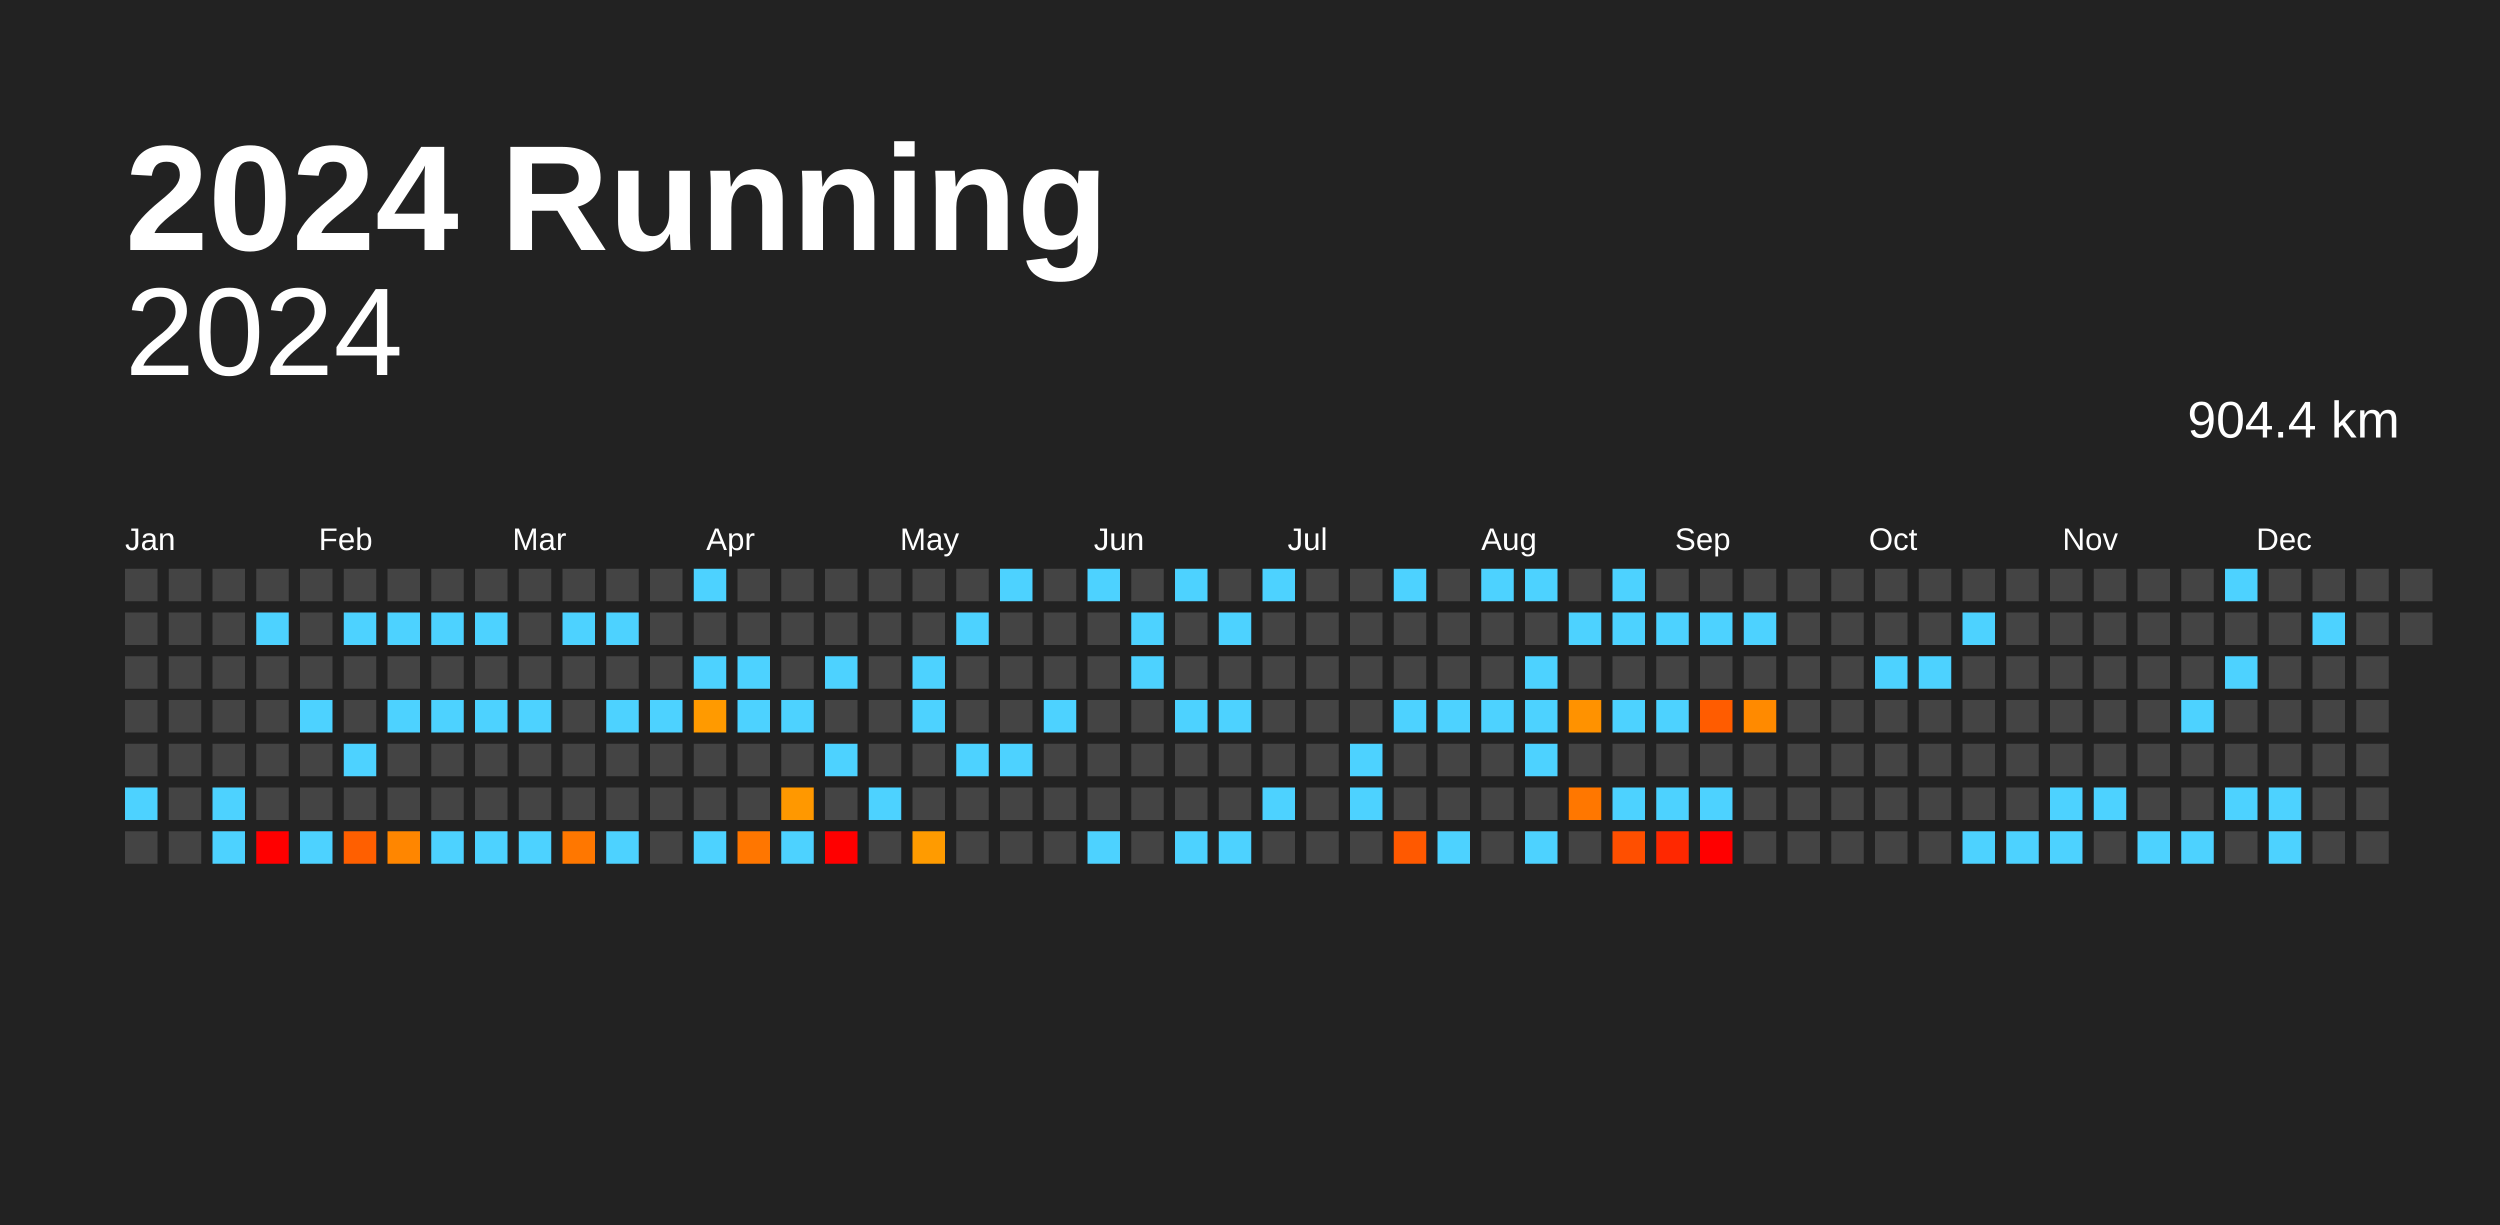
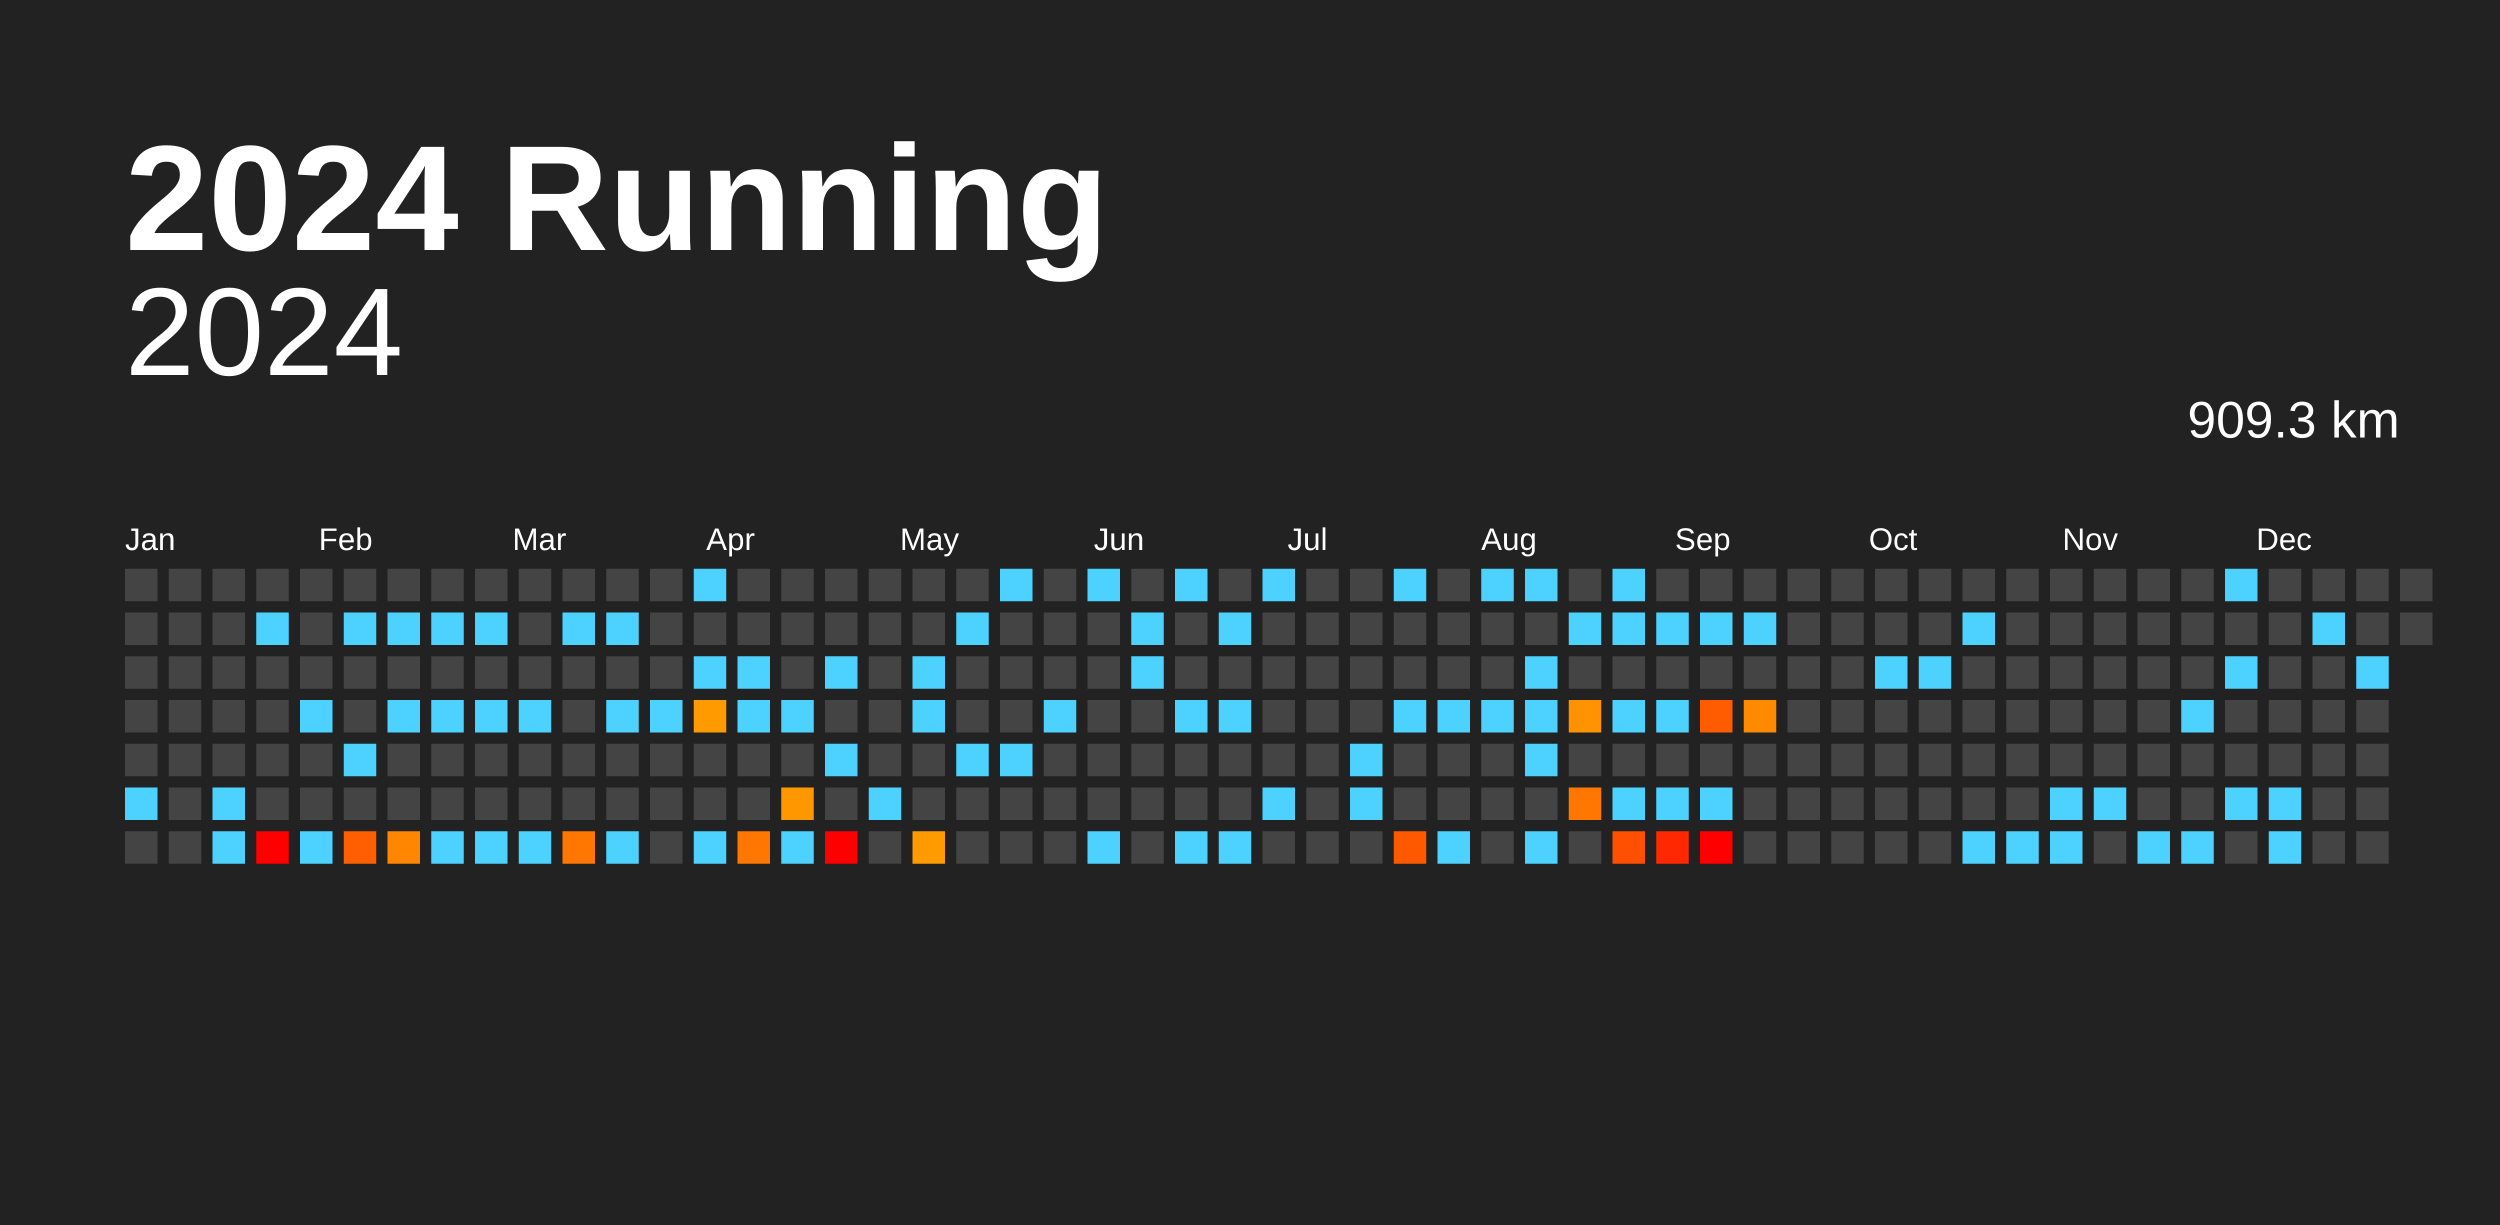
<svg xmlns="http://www.w3.org/2000/svg" baseProfile="full" height="98mm" version="1.1" viewBox="0,0,200,98" width="200mm">
  <defs />
  <rect fill="#222222" height="98" width="200" x="0" y="0" />
  <text fill="#FFFFFF" style="font-size:12px; font-family:Arial; font-weight:bold;" x="10" y="20">2024 Running</text>
  <text alignment-baseline="hanging" fill="#FFFFFF" style="font-size:10.0px; font-family:Arial;" x="10" y="30">2024</text>
-   <text alignment-baseline="hanging" fill="#FFFFFF" style="font-size:4.125px; font-family:Arial;" x="175" y="35">904.4 km</text>
+   <text alignment-baseline="hanging" fill="#FFFFFF" style="font-size:4.125px; font-family:Arial;" x="175" y="35">909.3 km</text>
  <text fill="#FFFFFF" style="font-size:2.5px; font-family:Arial" x="10.0" y="44">Jan</text>
  <text fill="#FFFFFF" style="font-size:2.5px; font-family:Arial" x="25.5" y="44">Feb</text>
  <text fill="#FFFFFF" style="font-size:2.5px; font-family:Arial" x="41.0" y="44">Mar</text>
  <text fill="#FFFFFF" style="font-size:2.5px; font-family:Arial" x="56.5" y="44">Apr</text>
  <text fill="#FFFFFF" style="font-size:2.5px; font-family:Arial" x="72.0" y="44">May</text>
  <text fill="#FFFFFF" style="font-size:2.5px; font-family:Arial" x="87.5" y="44">Jun</text>
  <text fill="#FFFFFF" style="font-size:2.5px; font-family:Arial" x="103.0" y="44">Jul</text>
  <text fill="#FFFFFF" style="font-size:2.5px; font-family:Arial" x="118.5" y="44">Aug</text>
  <text fill="#FFFFFF" style="font-size:2.5px; font-family:Arial" x="134.0" y="44">Sep</text>
  <text fill="#FFFFFF" style="font-size:2.5px; font-family:Arial" x="149.5" y="44">Oct</text>
  <text fill="#FFFFFF" style="font-size:2.5px; font-family:Arial" x="165.0" y="44">Nov</text>
  <text fill="#FFFFFF" style="font-size:2.5px; font-family:Arial" x="180.5" y="44">Dec</text>
  <rect fill="#444444" height="2.6" width="2.6" x="10.0" y="45.5" />
  <rect fill="#444444" height="2.6" width="2.6" x="10.0" y="49.0" />
  <rect fill="#444444" height="2.6" width="2.6" x="10.0" y="52.5" />
  <rect fill="#444444" height="2.6" width="2.6" x="10.0" y="56.0" />
  <rect fill="#444444" height="2.6" width="2.6" x="10.0" y="59.5" />
  <rect fill="#4dd2ff" height="2.6" width="2.6" x="10.0" y="63.0" />
  <rect fill="#444444" height="2.6" width="2.6" x="10.0" y="66.5" />
  <rect fill="#444444" height="2.6" width="2.6" x="13.5" y="45.5" />
  <rect fill="#444444" height="2.6" width="2.6" x="13.5" y="49.0" />
  <rect fill="#444444" height="2.6" width="2.6" x="13.5" y="52.5" />
  <rect fill="#444444" height="2.6" width="2.6" x="13.5" y="56.0" />
  <rect fill="#444444" height="2.6" width="2.6" x="13.5" y="59.5" />
  <rect fill="#444444" height="2.6" width="2.6" x="13.5" y="63.0" />
  <rect fill="#444444" height="2.6" width="2.6" x="13.5" y="66.5" />
  <rect fill="#444444" height="2.6" width="2.6" x="17.0" y="45.5" />
  <rect fill="#444444" height="2.6" width="2.6" x="17.0" y="49.0" />
  <rect fill="#444444" height="2.6" width="2.6" x="17.0" y="52.5" />
  <rect fill="#444444" height="2.6" width="2.6" x="17.0" y="56.0" />
  <rect fill="#444444" height="2.6" width="2.6" x="17.0" y="59.5" />
  <rect fill="#4dd2ff" height="2.6" width="2.6" x="17.0" y="63.0" />
  <rect fill="#4dd2ff" height="2.6" width="2.6" x="17.0" y="66.5" />
  <rect fill="#444444" height="2.6" width="2.6" x="20.5" y="45.5" />
  <rect fill="#4dd2ff" height="2.6" width="2.6" x="20.5" y="49.0" />
  <rect fill="#444444" height="2.6" width="2.6" x="20.5" y="52.5" />
  <rect fill="#444444" height="2.6" width="2.6" x="20.5" y="56.0" />
  <rect fill="#444444" height="2.6" width="2.6" x="20.5" y="59.5" />
  <rect fill="#444444" height="2.6" width="2.6" x="20.5" y="63.0" />
  <rect fill="red" height="2.6" width="2.6" x="20.5" y="66.5" />
  <rect fill="#444444" height="2.6" width="2.6" x="24.0" y="45.5" />
  <rect fill="#444444" height="2.6" width="2.6" x="24.0" y="49.0" />
  <rect fill="#444444" height="2.6" width="2.6" x="24.0" y="52.5" />
  <rect fill="#4dd2ff" height="2.6" width="2.6" x="24.0" y="56.0" />
  <rect fill="#444444" height="2.6" width="2.6" x="24.0" y="59.5" />
  <rect fill="#444444" height="2.6" width="2.6" x="24.0" y="63.0" />
  <rect fill="#4dd2ff" height="2.6" width="2.6" x="24.0" y="66.5" />
  <rect fill="#444444" height="2.6" width="2.6" x="27.5" y="45.5" />
  <rect fill="#4dd2ff" height="2.6" width="2.6" x="27.5" y="49.0" />
  <rect fill="#444444" height="2.6" width="2.6" x="27.5" y="52.5" />
  <rect fill="#444444" height="2.6" width="2.6" x="27.5" y="56.0" />
  <rect fill="#4dd2ff" height="2.6" width="2.6" x="27.5" y="59.5" />
  <rect fill="#444444" height="2.6" width="2.6" x="27.5" y="63.0" />
  <rect fill="#ff5f00" height="2.6" width="2.6" x="27.5" y="66.5" />
  <rect fill="#444444" height="2.6" width="2.6" x="31.0" y="45.5" />
  <rect fill="#4dd2ff" height="2.6" width="2.6" x="31.0" y="49.0" />
  <rect fill="#444444" height="2.6" width="2.6" x="31.0" y="52.5" />
  <rect fill="#4dd2ff" height="2.6" width="2.6" x="31.0" y="56.0" />
  <rect fill="#444444" height="2.6" width="2.6" x="31.0" y="59.5" />
  <rect fill="#444444" height="2.6" width="2.6" x="31.0" y="63.0" />
  <rect fill="#ff8600" height="2.6" width="2.6" x="31.0" y="66.5" />
  <rect fill="#444444" height="2.6" width="2.6" x="34.5" y="45.5" />
  <rect fill="#4dd2ff" height="2.6" width="2.6" x="34.5" y="49.0" />
  <rect fill="#444444" height="2.6" width="2.6" x="34.5" y="52.5" />
  <rect fill="#4dd2ff" height="2.6" width="2.6" x="34.5" y="56.0" />
  <rect fill="#444444" height="2.6" width="2.6" x="34.5" y="59.5" />
  <rect fill="#444444" height="2.6" width="2.6" x="34.5" y="63.0" />
  <rect fill="#4dd2ff" height="2.6" width="2.6" x="34.5" y="66.5" />
  <rect fill="#444444" height="2.6" width="2.6" x="38.0" y="45.5" />
  <rect fill="#4dd2ff" height="2.6" width="2.6" x="38.0" y="49.0" />
  <rect fill="#444444" height="2.6" width="2.6" x="38.0" y="52.5" />
  <rect fill="#4dd2ff" height="2.6" width="2.6" x="38.0" y="56.0" />
  <rect fill="#444444" height="2.6" width="2.6" x="38.0" y="59.5" />
  <rect fill="#444444" height="2.6" width="2.6" x="38.0" y="63.0" />
  <rect fill="#4dd2ff" height="2.6" width="2.6" x="38.0" y="66.5" />
  <rect fill="#444444" height="2.6" width="2.6" x="41.5" y="45.5" />
  <rect fill="#444444" height="2.6" width="2.6" x="41.5" y="49.0" />
  <rect fill="#444444" height="2.6" width="2.6" x="41.5" y="52.5" />
  <rect fill="#4dd2ff" height="2.6" width="2.6" x="41.5" y="56.0" />
  <rect fill="#444444" height="2.6" width="2.6" x="41.5" y="59.5" />
  <rect fill="#444444" height="2.6" width="2.6" x="41.5" y="63.0" />
  <rect fill="#4dd2ff" height="2.6" width="2.6" x="41.5" y="66.5" />
  <rect fill="#444444" height="2.6" width="2.6" x="45.0" y="45.5" />
  <rect fill="#4dd2ff" height="2.6" width="2.6" x="45.0" y="49.0" />
  <rect fill="#444444" height="2.6" width="2.6" x="45.0" y="52.5" />
  <rect fill="#444444" height="2.6" width="2.6" x="45.0" y="56.0" />
  <rect fill="#444444" height="2.6" width="2.6" x="45.0" y="59.5" />
  <rect fill="#444444" height="2.6" width="2.6" x="45.0" y="63.0" />
  <rect fill="#ff7700" height="2.6" width="2.6" x="45.0" y="66.5" />
  <rect fill="#444444" height="2.6" width="2.6" x="48.5" y="45.5" />
  <rect fill="#4dd2ff" height="2.6" width="2.6" x="48.5" y="49.0" />
  <rect fill="#444444" height="2.6" width="2.6" x="48.5" y="52.5" />
  <rect fill="#4dd2ff" height="2.6" width="2.6" x="48.5" y="56.0" />
  <rect fill="#444444" height="2.6" width="2.6" x="48.5" y="59.5" />
  <rect fill="#444444" height="2.6" width="2.6" x="48.5" y="63.0" />
  <rect fill="#4dd2ff" height="2.6" width="2.6" x="48.5" y="66.5" />
  <rect fill="#444444" height="2.6" width="2.6" x="52.0" y="45.5" />
  <rect fill="#444444" height="2.6" width="2.6" x="52.0" y="49.0" />
  <rect fill="#444444" height="2.6" width="2.6" x="52.0" y="52.5" />
  <rect fill="#4dd2ff" height="2.6" width="2.6" x="52.0" y="56.0" />
  <rect fill="#444444" height="2.6" width="2.6" x="52.0" y="59.5" />
  <rect fill="#444444" height="2.6" width="2.6" x="52.0" y="63.0" />
  <rect fill="#444444" height="2.6" width="2.6" x="52.0" y="66.5" />
  <rect fill="#4dd2ff" height="2.6" width="2.6" x="55.5" y="45.5" />
  <rect fill="#444444" height="2.6" width="2.6" x="55.5" y="49.0" />
  <rect fill="#4dd2ff" height="2.6" width="2.6" x="55.5" y="52.5" />
  <rect fill="#ff9a00" height="2.6" width="2.6" x="55.5" y="56.0" />
  <rect fill="#444444" height="2.6" width="2.6" x="55.5" y="59.5" />
  <rect fill="#444444" height="2.6" width="2.6" x="55.5" y="63.0" />
  <rect fill="#4dd2ff" height="2.6" width="2.6" x="55.5" y="66.5" />
  <rect fill="#444444" height="2.6" width="2.6" x="59.0" y="45.5" />
  <rect fill="#444444" height="2.6" width="2.6" x="59.0" y="49.0" />
  <rect fill="#4dd2ff" height="2.6" width="2.6" x="59.0" y="52.5" />
  <rect fill="#4dd2ff" height="2.6" width="2.6" x="59.0" y="56.0" />
  <rect fill="#444444" height="2.6" width="2.6" x="59.0" y="59.5" />
  <rect fill="#444444" height="2.6" width="2.6" x="59.0" y="63.0" />
  <rect fill="#ff7600" height="2.6" width="2.6" x="59.0" y="66.5" />
  <rect fill="#444444" height="2.6" width="2.6" x="62.5" y="45.5" />
  <rect fill="#444444" height="2.6" width="2.6" x="62.5" y="49.0" />
  <rect fill="#444444" height="2.6" width="2.6" x="62.5" y="52.5" />
  <rect fill="#4dd2ff" height="2.6" width="2.6" x="62.5" y="56.0" />
  <rect fill="#444444" height="2.6" width="2.6" x="62.5" y="59.5" />
  <rect fill="#ff9800" height="2.6" width="2.6" x="62.5" y="63.0" />
  <rect fill="#4dd2ff" height="2.6" width="2.6" x="62.5" y="66.5" />
  <rect fill="#444444" height="2.6" width="2.6" x="66.0" y="45.5" />
  <rect fill="#444444" height="2.6" width="2.6" x="66.0" y="49.0" />
  <rect fill="#4dd2ff" height="2.6" width="2.6" x="66.0" y="52.5" />
  <rect fill="#444444" height="2.6" width="2.6" x="66.0" y="56.0" />
  <rect fill="#4dd2ff" height="2.6" width="2.6" x="66.0" y="59.5" />
  <rect fill="#444444" height="2.6" width="2.6" x="66.0" y="63.0" />
  <rect fill="red" height="2.6" width="2.6" x="66.0" y="66.5" />
  <rect fill="#444444" height="2.6" width="2.6" x="69.5" y="45.5" />
  <rect fill="#444444" height="2.6" width="2.6" x="69.5" y="49.0" />
  <rect fill="#444444" height="2.6" width="2.6" x="69.5" y="52.5" />
  <rect fill="#444444" height="2.6" width="2.6" x="69.5" y="56.0" />
  <rect fill="#444444" height="2.6" width="2.6" x="69.5" y="59.5" />
  <rect fill="#4dd2ff" height="2.6" width="2.6" x="69.5" y="63.0" />
  <rect fill="#444444" height="2.6" width="2.6" x="69.5" y="66.5" />
  <rect fill="#444444" height="2.6" width="2.6" x="73.0" y="45.5" />
  <rect fill="#444444" height="2.6" width="2.6" x="73.0" y="49.0" />
  <rect fill="#4dd2ff" height="2.6" width="2.6" x="73.0" y="52.5" />
  <rect fill="#4dd2ff" height="2.6" width="2.6" x="73.0" y="56.0" />
  <rect fill="#444444" height="2.6" width="2.6" x="73.0" y="59.5" />
  <rect fill="#444444" height="2.6" width="2.6" x="73.0" y="63.0" />
  <rect fill="#ff9b00" height="2.6" width="2.6" x="73.0" y="66.5" />
  <rect fill="#444444" height="2.6" width="2.6" x="76.5" y="45.5" />
  <rect fill="#4dd2ff" height="2.6" width="2.6" x="76.5" y="49.0" />
  <rect fill="#444444" height="2.6" width="2.6" x="76.5" y="52.5" />
  <rect fill="#444444" height="2.6" width="2.6" x="76.5" y="56.0" />
  <rect fill="#4dd2ff" height="2.6" width="2.6" x="76.5" y="59.5" />
  <rect fill="#444444" height="2.6" width="2.6" x="76.5" y="63.0" />
  <rect fill="#444444" height="2.6" width="2.6" x="76.5" y="66.5" />
  <rect fill="#4dd2ff" height="2.6" width="2.6" x="80.0" y="45.5" />
  <rect fill="#444444" height="2.6" width="2.6" x="80.0" y="49.0" />
  <rect fill="#444444" height="2.6" width="2.6" x="80.0" y="52.5" />
  <rect fill="#444444" height="2.6" width="2.6" x="80.0" y="56.0" />
  <rect fill="#4dd2ff" height="2.6" width="2.6" x="80.0" y="59.5" />
  <rect fill="#444444" height="2.6" width="2.6" x="80.0" y="63.0" />
  <rect fill="#444444" height="2.6" width="2.6" x="80.0" y="66.5" />
  <rect fill="#444444" height="2.6" width="2.6" x="83.5" y="45.5" />
  <rect fill="#444444" height="2.6" width="2.6" x="83.5" y="49.0" />
  <rect fill="#444444" height="2.6" width="2.6" x="83.5" y="52.5" />
  <rect fill="#4dd2ff" height="2.6" width="2.6" x="83.5" y="56.0" />
  <rect fill="#444444" height="2.6" width="2.6" x="83.5" y="59.5" />
  <rect fill="#444444" height="2.6" width="2.6" x="83.5" y="63.0" />
  <rect fill="#444444" height="2.6" width="2.6" x="83.5" y="66.5" />
  <rect fill="#4dd2ff" height="2.6" width="2.6" x="87.0" y="45.5" />
  <rect fill="#444444" height="2.6" width="2.6" x="87.0" y="49.0" />
  <rect fill="#444444" height="2.6" width="2.6" x="87.0" y="52.5" />
  <rect fill="#444444" height="2.6" width="2.6" x="87.0" y="56.0" />
  <rect fill="#444444" height="2.6" width="2.6" x="87.0" y="59.5" />
  <rect fill="#444444" height="2.6" width="2.6" x="87.0" y="63.0" />
  <rect fill="#4dd2ff" height="2.6" width="2.6" x="87.0" y="66.5" />
  <rect fill="#444444" height="2.6" width="2.6" x="90.5" y="45.5" />
  <rect fill="#4dd2ff" height="2.6" width="2.6" x="90.5" y="49.0" />
  <rect fill="#4dd2ff" height="2.6" width="2.6" x="90.5" y="52.5" />
  <rect fill="#444444" height="2.6" width="2.6" x="90.5" y="56.0" />
  <rect fill="#444444" height="2.6" width="2.6" x="90.5" y="59.5" />
  <rect fill="#444444" height="2.6" width="2.6" x="90.5" y="63.0" />
  <rect fill="#444444" height="2.6" width="2.6" x="90.5" y="66.5" />
  <rect fill="#4dd2ff" height="2.6" width="2.6" x="94.0" y="45.5" />
  <rect fill="#444444" height="2.6" width="2.6" x="94.0" y="49.0" />
  <rect fill="#444444" height="2.6" width="2.6" x="94.0" y="52.5" />
  <rect fill="#4dd2ff" height="2.6" width="2.6" x="94.0" y="56.0" />
  <rect fill="#444444" height="2.6" width="2.6" x="94.0" y="59.5" />
  <rect fill="#444444" height="2.6" width="2.6" x="94.0" y="63.0" />
  <rect fill="#4dd2ff" height="2.6" width="2.6" x="94.0" y="66.5" />
  <rect fill="#444444" height="2.6" width="2.6" x="97.5" y="45.5" />
  <rect fill="#4dd2ff" height="2.6" width="2.6" x="97.5" y="49.0" />
  <rect fill="#444444" height="2.6" width="2.6" x="97.5" y="52.5" />
  <rect fill="#4dd2ff" height="2.6" width="2.6" x="97.5" y="56.0" />
  <rect fill="#444444" height="2.6" width="2.6" x="97.5" y="59.5" />
  <rect fill="#444444" height="2.6" width="2.6" x="97.5" y="63.0" />
  <rect fill="#4dd2ff" height="2.6" width="2.6" x="97.5" y="66.5" />
  <rect fill="#4dd2ff" height="2.6" width="2.6" x="101.0" y="45.5" />
  <rect fill="#444444" height="2.6" width="2.6" x="101.0" y="49.0" />
  <rect fill="#444444" height="2.6" width="2.6" x="101.0" y="52.5" />
  <rect fill="#444444" height="2.6" width="2.6" x="101.0" y="56.0" />
  <rect fill="#444444" height="2.6" width="2.6" x="101.0" y="59.5" />
  <rect fill="#4dd2ff" height="2.6" width="2.6" x="101.0" y="63.0" />
  <rect fill="#444444" height="2.6" width="2.6" x="101.0" y="66.5" />
  <rect fill="#444444" height="2.6" width="2.6" x="104.5" y="45.5" />
  <rect fill="#444444" height="2.6" width="2.6" x="104.5" y="49.0" />
  <rect fill="#444444" height="2.6" width="2.6" x="104.5" y="52.5" />
  <rect fill="#444444" height="2.6" width="2.6" x="104.5" y="56.0" />
  <rect fill="#444444" height="2.6" width="2.6" x="104.5" y="59.5" />
  <rect fill="#444444" height="2.6" width="2.6" x="104.5" y="63.0" />
  <rect fill="#444444" height="2.6" width="2.6" x="104.5" y="66.5" />
  <rect fill="#444444" height="2.6" width="2.6" x="108.0" y="45.5" />
  <rect fill="#444444" height="2.6" width="2.6" x="108.0" y="49.0" />
  <rect fill="#444444" height="2.6" width="2.6" x="108.0" y="52.5" />
  <rect fill="#444444" height="2.6" width="2.6" x="108.0" y="56.0" />
  <rect fill="#4dd2ff" height="2.6" width="2.6" x="108.0" y="59.5" />
  <rect fill="#4dd2ff" height="2.6" width="2.6" x="108.0" y="63.0" />
  <rect fill="#444444" height="2.6" width="2.6" x="108.0" y="66.5" />
  <rect fill="#4dd2ff" height="2.6" width="2.6" x="111.5" y="45.5" />
  <rect fill="#444444" height="2.6" width="2.6" x="111.5" y="49.0" />
  <rect fill="#444444" height="2.6" width="2.6" x="111.5" y="52.5" />
  <rect fill="#4dd2ff" height="2.6" width="2.6" x="111.5" y="56.0" />
  <rect fill="#444444" height="2.6" width="2.6" x="111.5" y="59.5" />
  <rect fill="#444444" height="2.6" width="2.6" x="111.5" y="63.0" />
  <rect fill="#ff5900" height="2.6" width="2.6" x="111.5" y="66.5" />
  <rect fill="#444444" height="2.6" width="2.6" x="115.0" y="45.5" />
  <rect fill="#444444" height="2.6" width="2.6" x="115.0" y="49.0" />
  <rect fill="#444444" height="2.6" width="2.6" x="115.0" y="52.5" />
  <rect fill="#4dd2ff" height="2.6" width="2.6" x="115.0" y="56.0" />
  <rect fill="#444444" height="2.6" width="2.6" x="115.0" y="59.5" />
  <rect fill="#444444" height="2.6" width="2.6" x="115.0" y="63.0" />
  <rect fill="#4dd2ff" height="2.6" width="2.6" x="115.0" y="66.5" />
  <rect fill="#4dd2ff" height="2.6" width="2.6" x="118.5" y="45.5" />
  <rect fill="#444444" height="2.6" width="2.6" x="118.5" y="49.0" />
  <rect fill="#444444" height="2.6" width="2.6" x="118.5" y="52.5" />
  <rect fill="#4dd2ff" height="2.6" width="2.6" x="118.5" y="56.0" />
  <rect fill="#444444" height="2.6" width="2.6" x="118.5" y="59.5" />
  <rect fill="#444444" height="2.6" width="2.6" x="118.5" y="63.0" />
  <rect fill="#444444" height="2.6" width="2.6" x="118.5" y="66.5" />
  <rect fill="#4dd2ff" height="2.6" width="2.6" x="122.0" y="45.5" />
  <rect fill="#444444" height="2.6" width="2.6" x="122.0" y="49.0" />
  <rect fill="#4dd2ff" height="2.6" width="2.6" x="122.0" y="52.5" />
  <rect fill="#4dd2ff" height="2.6" width="2.6" x="122.0" y="56.0" />
  <rect fill="#4dd2ff" height="2.6" width="2.6" x="122.0" y="59.5" />
  <rect fill="#444444" height="2.6" width="2.6" x="122.0" y="63.0" />
  <rect fill="#4dd2ff" height="2.6" width="2.6" x="122.0" y="66.5" />
  <rect fill="#444444" height="2.6" width="2.6" x="125.5" y="45.5" />
  <rect fill="#4dd2ff" height="2.6" width="2.6" x="125.5" y="49.0" />
  <rect fill="#444444" height="2.6" width="2.6" x="125.5" y="52.5" />
  <rect fill="#ff9200" height="2.6" width="2.6" x="125.5" y="56.0" />
  <rect fill="#444444" height="2.6" width="2.6" x="125.5" y="59.5" />
  <rect fill="#ff7700" height="2.6" width="2.6" x="125.5" y="63.0" />
  <rect fill="#444444" height="2.6" width="2.6" x="125.5" y="66.5" />
  <rect fill="#4dd2ff" height="2.6" width="2.6" x="129.0" y="45.5" />
  <rect fill="#4dd2ff" height="2.6" width="2.6" x="129.0" y="49.0" />
  <rect fill="#444444" height="2.6" width="2.6" x="129.0" y="52.5" />
  <rect fill="#4dd2ff" height="2.6" width="2.6" x="129.0" y="56.0" />
  <rect fill="#444444" height="2.6" width="2.6" x="129.0" y="59.5" />
  <rect fill="#4dd2ff" height="2.6" width="2.6" x="129.0" y="63.0" />
  <rect fill="#ff4f00" height="2.6" width="2.6" x="129.0" y="66.5" />
  <rect fill="#444444" height="2.6" width="2.6" x="132.5" y="45.5" />
  <rect fill="#4dd2ff" height="2.6" width="2.6" x="132.5" y="49.0" />
  <rect fill="#444444" height="2.6" width="2.6" x="132.5" y="52.5" />
  <rect fill="#4dd2ff" height="2.6" width="2.6" x="132.5" y="56.0" />
  <rect fill="#444444" height="2.6" width="2.6" x="132.5" y="59.5" />
  <rect fill="#4dd2ff" height="2.6" width="2.6" x="132.5" y="63.0" />
  <rect fill="#ff2800" height="2.6" width="2.6" x="132.5" y="66.5" />
  <rect fill="#444444" height="2.6" width="2.6" x="136.0" y="45.5" />
  <rect fill="#4dd2ff" height="2.6" width="2.6" x="136.0" y="49.0" />
  <rect fill="#444444" height="2.6" width="2.6" x="136.0" y="52.5" />
  <rect fill="#ff5c00" height="2.6" width="2.6" x="136.0" y="56.0" />
  <rect fill="#444444" height="2.6" width="2.6" x="136.0" y="59.5" />
  <rect fill="#4dd2ff" height="2.6" width="2.6" x="136.0" y="63.0" />
  <rect fill="red" height="2.6" width="2.6" x="136.0" y="66.5" />
  <rect fill="#444444" height="2.6" width="2.6" x="139.5" y="45.5" />
  <rect fill="#4dd2ff" height="2.6" width="2.6" x="139.5" y="49.0" />
  <rect fill="#444444" height="2.6" width="2.6" x="139.5" y="52.5" />
  <rect fill="#ff8a00" height="2.6" width="2.6" x="139.5" y="56.0" />
  <rect fill="#444444" height="2.6" width="2.6" x="139.5" y="59.5" />
  <rect fill="#444444" height="2.6" width="2.6" x="139.5" y="63.0" />
  <rect fill="#444444" height="2.6" width="2.6" x="139.5" y="66.5" />
  <rect fill="#444444" height="2.6" width="2.6" x="143.0" y="45.5" />
  <rect fill="#444444" height="2.6" width="2.6" x="143.0" y="49.0" />
  <rect fill="#444444" height="2.6" width="2.6" x="143.0" y="52.5" />
  <rect fill="#444444" height="2.6" width="2.6" x="143.0" y="56.0" />
  <rect fill="#444444" height="2.6" width="2.6" x="143.0" y="59.5" />
  <rect fill="#444444" height="2.6" width="2.6" x="143.0" y="63.0" />
  <rect fill="#444444" height="2.6" width="2.6" x="143.0" y="66.5" />
  <rect fill="#444444" height="2.6" width="2.6" x="146.5" y="45.5" />
  <rect fill="#444444" height="2.6" width="2.6" x="146.5" y="49.0" />
  <rect fill="#444444" height="2.6" width="2.6" x="146.5" y="52.5" />
  <rect fill="#444444" height="2.6" width="2.6" x="146.5" y="56.0" />
  <rect fill="#444444" height="2.6" width="2.6" x="146.5" y="59.5" />
  <rect fill="#444444" height="2.6" width="2.6" x="146.5" y="63.0" />
  <rect fill="#444444" height="2.6" width="2.6" x="146.5" y="66.5" />
  <rect fill="#444444" height="2.6" width="2.6" x="150.0" y="45.5" />
  <rect fill="#444444" height="2.6" width="2.6" x="150.0" y="49.0" />
  <rect fill="#4dd2ff" height="2.6" width="2.6" x="150.0" y="52.5" />
  <rect fill="#444444" height="2.6" width="2.6" x="150.0" y="56.0" />
  <rect fill="#444444" height="2.6" width="2.6" x="150.0" y="59.5" />
  <rect fill="#444444" height="2.6" width="2.6" x="150.0" y="63.0" />
  <rect fill="#444444" height="2.6" width="2.6" x="150.0" y="66.5" />
  <rect fill="#444444" height="2.6" width="2.6" x="153.5" y="45.5" />
  <rect fill="#444444" height="2.6" width="2.6" x="153.5" y="49.0" />
  <rect fill="#4dd2ff" height="2.6" width="2.6" x="153.5" y="52.5" />
  <rect fill="#444444" height="2.6" width="2.6" x="153.5" y="56.0" />
  <rect fill="#444444" height="2.6" width="2.6" x="153.5" y="59.5" />
  <rect fill="#444444" height="2.6" width="2.6" x="153.5" y="63.0" />
  <rect fill="#444444" height="2.6" width="2.6" x="153.5" y="66.5" />
  <rect fill="#444444" height="2.6" width="2.6" x="157.0" y="45.5" />
  <rect fill="#4dd2ff" height="2.6" width="2.6" x="157.0" y="49.0" />
  <rect fill="#444444" height="2.6" width="2.6" x="157.0" y="52.5" />
  <rect fill="#444444" height="2.6" width="2.6" x="157.0" y="56.0" />
  <rect fill="#444444" height="2.6" width="2.6" x="157.0" y="59.5" />
  <rect fill="#444444" height="2.6" width="2.6" x="157.0" y="63.0" />
  <rect fill="#4dd2ff" height="2.6" width="2.6" x="157.0" y="66.5" />
  <rect fill="#444444" height="2.6" width="2.6" x="160.5" y="45.5" />
  <rect fill="#444444" height="2.6" width="2.6" x="160.5" y="49.0" />
  <rect fill="#444444" height="2.6" width="2.6" x="160.5" y="52.5" />
  <rect fill="#444444" height="2.6" width="2.6" x="160.5" y="56.0" />
  <rect fill="#444444" height="2.6" width="2.6" x="160.5" y="59.5" />
  <rect fill="#444444" height="2.6" width="2.6" x="160.5" y="63.0" />
  <rect fill="#4dd2ff" height="2.6" width="2.6" x="160.5" y="66.5" />
  <rect fill="#444444" height="2.6" width="2.6" x="164.0" y="45.5" />
  <rect fill="#444444" height="2.6" width="2.6" x="164.0" y="49.0" />
  <rect fill="#444444" height="2.6" width="2.6" x="164.0" y="52.5" />
  <rect fill="#444444" height="2.6" width="2.6" x="164.0" y="56.0" />
  <rect fill="#444444" height="2.6" width="2.6" x="164.0" y="59.5" />
  <rect fill="#4dd2ff" height="2.6" width="2.6" x="164.0" y="63.0" />
  <rect fill="#4dd2ff" height="2.6" width="2.6" x="164.0" y="66.5" />
  <rect fill="#444444" height="2.6" width="2.6" x="167.5" y="45.5" />
  <rect fill="#444444" height="2.6" width="2.6" x="167.5" y="49.0" />
  <rect fill="#444444" height="2.6" width="2.6" x="167.5" y="52.5" />
  <rect fill="#444444" height="2.6" width="2.6" x="167.5" y="56.0" />
  <rect fill="#444444" height="2.6" width="2.6" x="167.5" y="59.5" />
  <rect fill="#4dd2ff" height="2.6" width="2.6" x="167.5" y="63.0" />
  <rect fill="#444444" height="2.6" width="2.6" x="167.5" y="66.5" />
  <rect fill="#444444" height="2.6" width="2.6" x="171.0" y="45.5" />
  <rect fill="#444444" height="2.6" width="2.6" x="171.0" y="49.0" />
  <rect fill="#444444" height="2.6" width="2.6" x="171.0" y="52.5" />
  <rect fill="#444444" height="2.6" width="2.6" x="171.0" y="56.0" />
  <rect fill="#444444" height="2.6" width="2.6" x="171.0" y="59.5" />
  <rect fill="#444444" height="2.6" width="2.6" x="171.0" y="63.0" />
  <rect fill="#4dd2ff" height="2.6" width="2.6" x="171.0" y="66.5" />
  <rect fill="#444444" height="2.6" width="2.6" x="174.5" y="45.5" />
  <rect fill="#444444" height="2.6" width="2.6" x="174.5" y="49.0" />
  <rect fill="#444444" height="2.6" width="2.6" x="174.5" y="52.5" />
  <rect fill="#4dd2ff" height="2.6" width="2.6" x="174.5" y="56.0" />
  <rect fill="#444444" height="2.6" width="2.6" x="174.5" y="59.5" />
  <rect fill="#444444" height="2.6" width="2.6" x="174.5" y="63.0" />
  <rect fill="#4dd2ff" height="2.6" width="2.6" x="174.5" y="66.5" />
  <rect fill="#4dd2ff" height="2.6" width="2.6" x="178.0" y="45.5" />
  <rect fill="#444444" height="2.6" width="2.6" x="178.0" y="49.0" />
  <rect fill="#4dd2ff" height="2.6" width="2.6" x="178.0" y="52.5" />
  <rect fill="#444444" height="2.6" width="2.6" x="178.0" y="56.0" />
  <rect fill="#444444" height="2.6" width="2.6" x="178.0" y="59.5" />
  <rect fill="#4dd2ff" height="2.6" width="2.6" x="178.0" y="63.0" />
  <rect fill="#444444" height="2.6" width="2.6" x="178.0" y="66.5" />
  <rect fill="#444444" height="2.6" width="2.6" x="181.5" y="45.5" />
  <rect fill="#444444" height="2.6" width="2.6" x="181.5" y="49.0" />
  <rect fill="#444444" height="2.6" width="2.6" x="181.5" y="52.5" />
  <rect fill="#444444" height="2.6" width="2.6" x="181.5" y="56.0" />
  <rect fill="#444444" height="2.6" width="2.6" x="181.5" y="59.5" />
  <rect fill="#4dd2ff" height="2.6" width="2.6" x="181.5" y="63.0" />
  <rect fill="#4dd2ff" height="2.6" width="2.6" x="181.5" y="66.5" />
  <rect fill="#444444" height="2.6" width="2.6" x="185.0" y="45.5" />
  <rect fill="#4dd2ff" height="2.6" width="2.6" x="185.0" y="49.0" />
  <rect fill="#444444" height="2.6" width="2.6" x="185.0" y="52.5" />
  <rect fill="#444444" height="2.6" width="2.6" x="185.0" y="56.0" />
  <rect fill="#444444" height="2.6" width="2.6" x="185.0" y="59.5" />
  <rect fill="#444444" height="2.6" width="2.6" x="185.0" y="63.0" />
  <rect fill="#444444" height="2.6" width="2.6" x="185.0" y="66.5" />
  <rect fill="#444444" height="2.6" width="2.6" x="188.5" y="45.5" />
  <rect fill="#444444" height="2.6" width="2.6" x="188.5" y="49.0" />
-   <rect fill="#444444" height="2.6" width="2.6" x="188.5" y="52.5" />
+   <rect fill="#4dd2ff" height="2.6" width="2.6" x="188.5" y="52.5" />
  <rect fill="#444444" height="2.6" width="2.6" x="188.5" y="56.0" />
  <rect fill="#444444" height="2.6" width="2.6" x="188.5" y="59.5" />
  <rect fill="#444444" height="2.6" width="2.6" x="188.5" y="63.0" />
  <rect fill="#444444" height="2.6" width="2.6" x="188.5" y="66.5" />
  <rect fill="#444444" height="2.6" width="2.6" x="192.0" y="45.5" />
  <rect fill="#444444" height="2.6" width="2.6" x="192.0" y="49.0" />
</svg>
